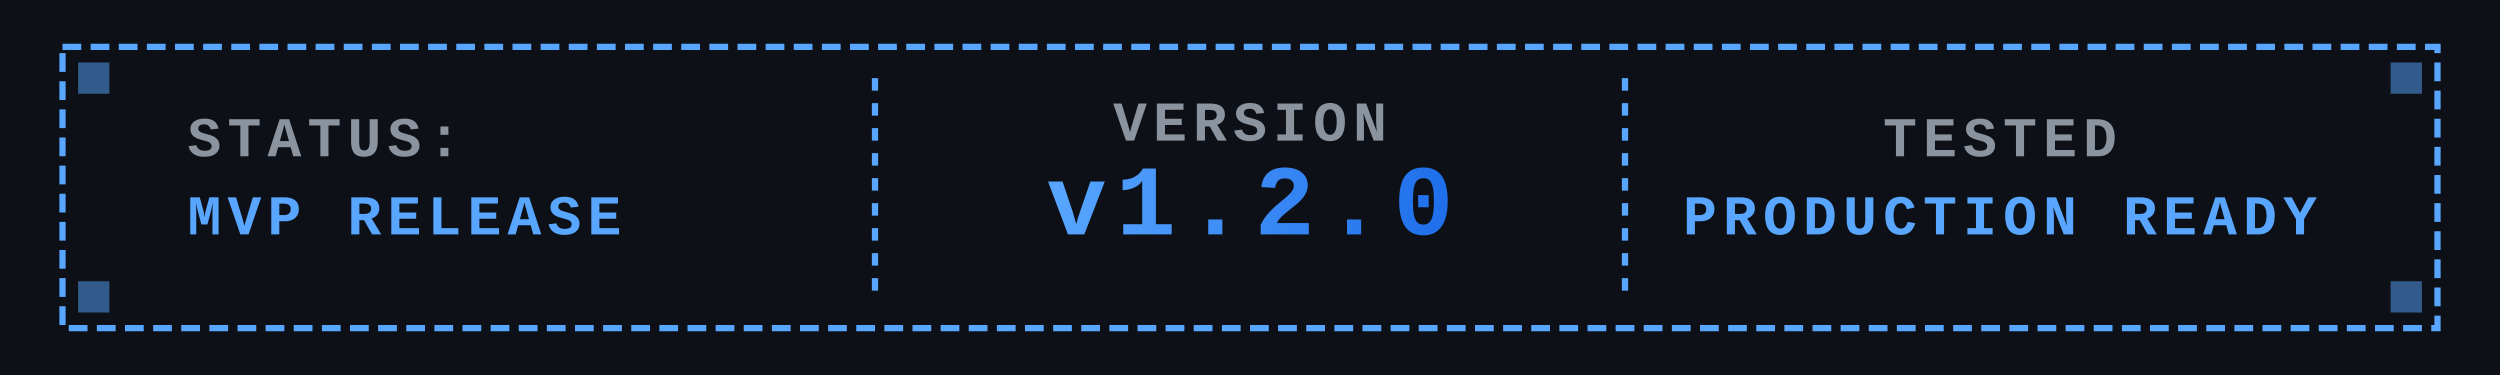
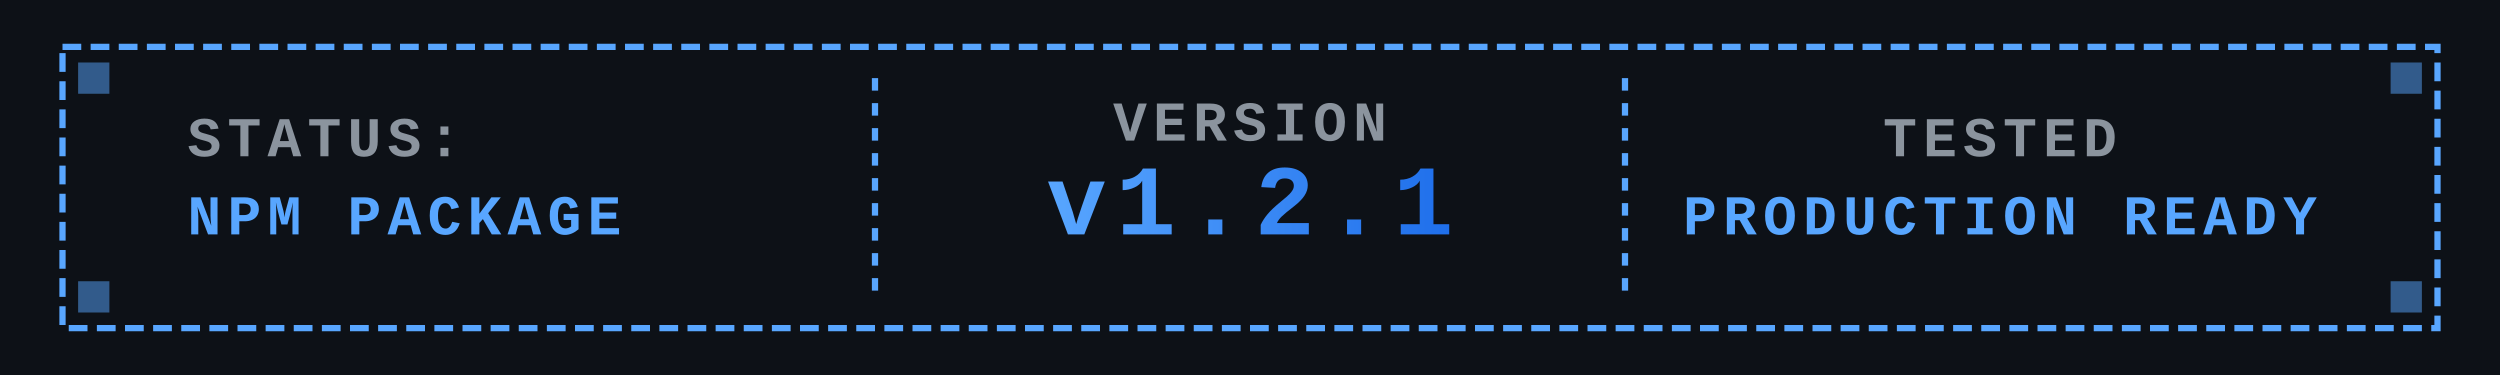
<svg xmlns="http://www.w3.org/2000/svg" viewBox="0 0 800 120">
  <defs>
    <style>
      .badge-text {
        font-family: 'Courier New', monospace;
        font-size: 18px;
        font-weight: bold;
        letter-spacing: 2px;
      }
      .version-text {
        font-family: 'Courier New', monospace;
        font-size: 32px;
        font-weight: bold;
        letter-spacing: 3px;
      }
      .status-text {
        font-family: 'Courier New', monospace;
        font-size: 14px;
        letter-spacing: 1px;
      }
    </style>
    <linearGradient id="blueGradient" x1="0%" y1="0%" x2="100%" y2="0%">
      <stop offset="0%" style="stop-color:#58a6ff;stop-opacity:1" />
      <stop offset="100%" style="stop-color:#1f6feb;stop-opacity:1" />
    </linearGradient>
  </defs>
  <rect width="800" height="120" fill="#0d1117" />
  <rect x="20" y="15" width="760" height="90" fill="none" stroke="#58a6ff" stroke-width="2" stroke-dasharray="6,3" />
  <text x="60" y="50" class="badge-text" fill="#8b949e">STATUS:</text>
-   <text x="60" y="75" class="badge-text" fill="#58a6ff">MVP RELEASE</text>
+   <text x="60" y="75" class="badge-text" fill="#58a6ff">NPM PACKAGE</text>
  <line x1="280" y1="25" x2="280" y2="95" stroke="#58a6ff" stroke-width="2" stroke-dasharray="4,4" />
  <text x="400" y="45" text-anchor="middle" class="badge-text" fill="#8b949e">VERSION</text>
-   <text x="400" y="75" text-anchor="middle" class="version-text" fill="url(#blueGradient)">v1.2.0</text>
+   <text x="400" y="75" text-anchor="middle" class="version-text" fill="url(#blueGradient)">v1.2.1</text>
  <line x1="520" y1="25" x2="520" y2="95" stroke="#58a6ff" stroke-width="2" stroke-dasharray="4,4" />
  <text x="640" y="50" text-anchor="middle" class="badge-text" fill="#8b949e">TESTED</text>
  <text x="640" y="75" text-anchor="middle" class="badge-text" fill="#58a6ff">PRODUCTION READY</text>
  <rect x="25" y="20" width="10" height="10" fill="#58a6ff" opacity="0.5" />
  <rect x="765" y="20" width="10" height="10" fill="#58a6ff" opacity="0.5" />
  <rect x="25" y="90" width="10" height="10" fill="#58a6ff" opacity="0.5" />
  <rect x="765" y="90" width="10" height="10" fill="#58a6ff" opacity="0.5" />
</svg>
